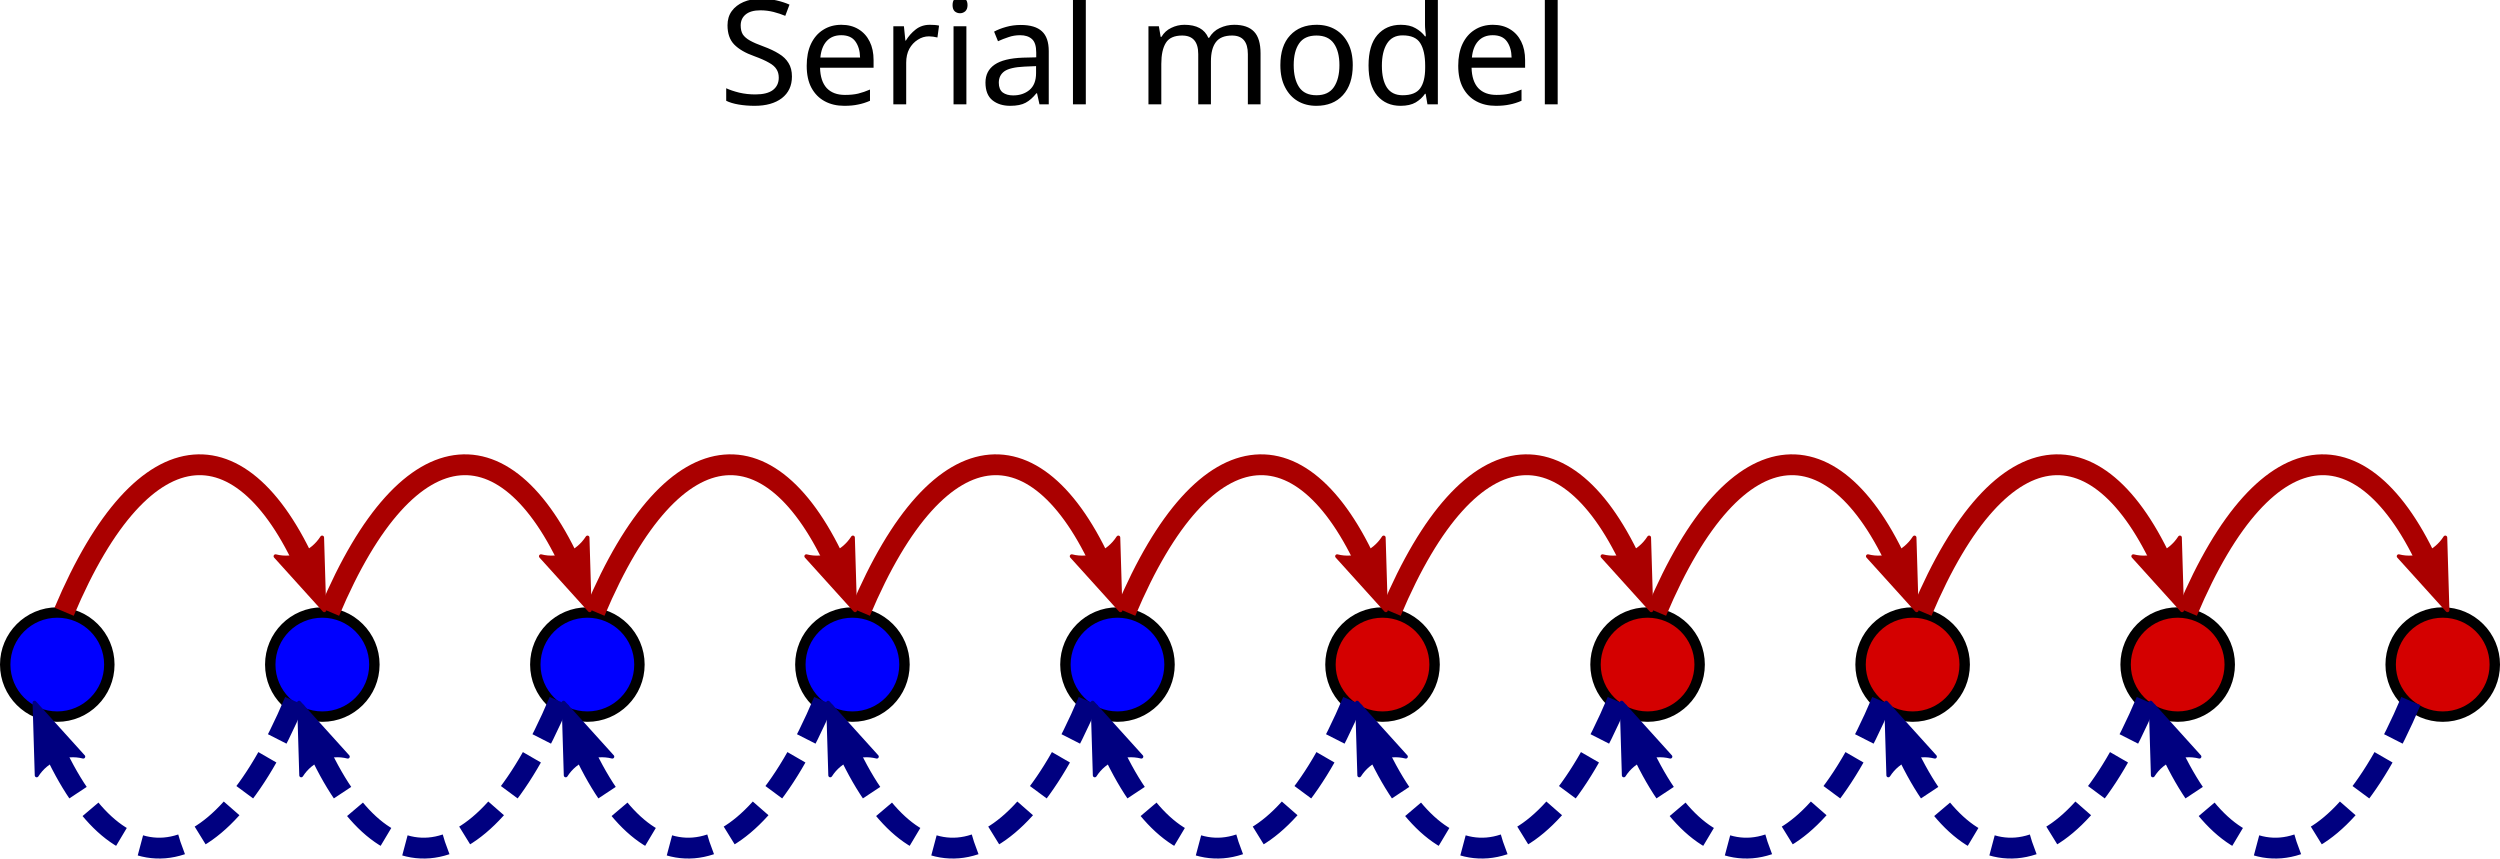
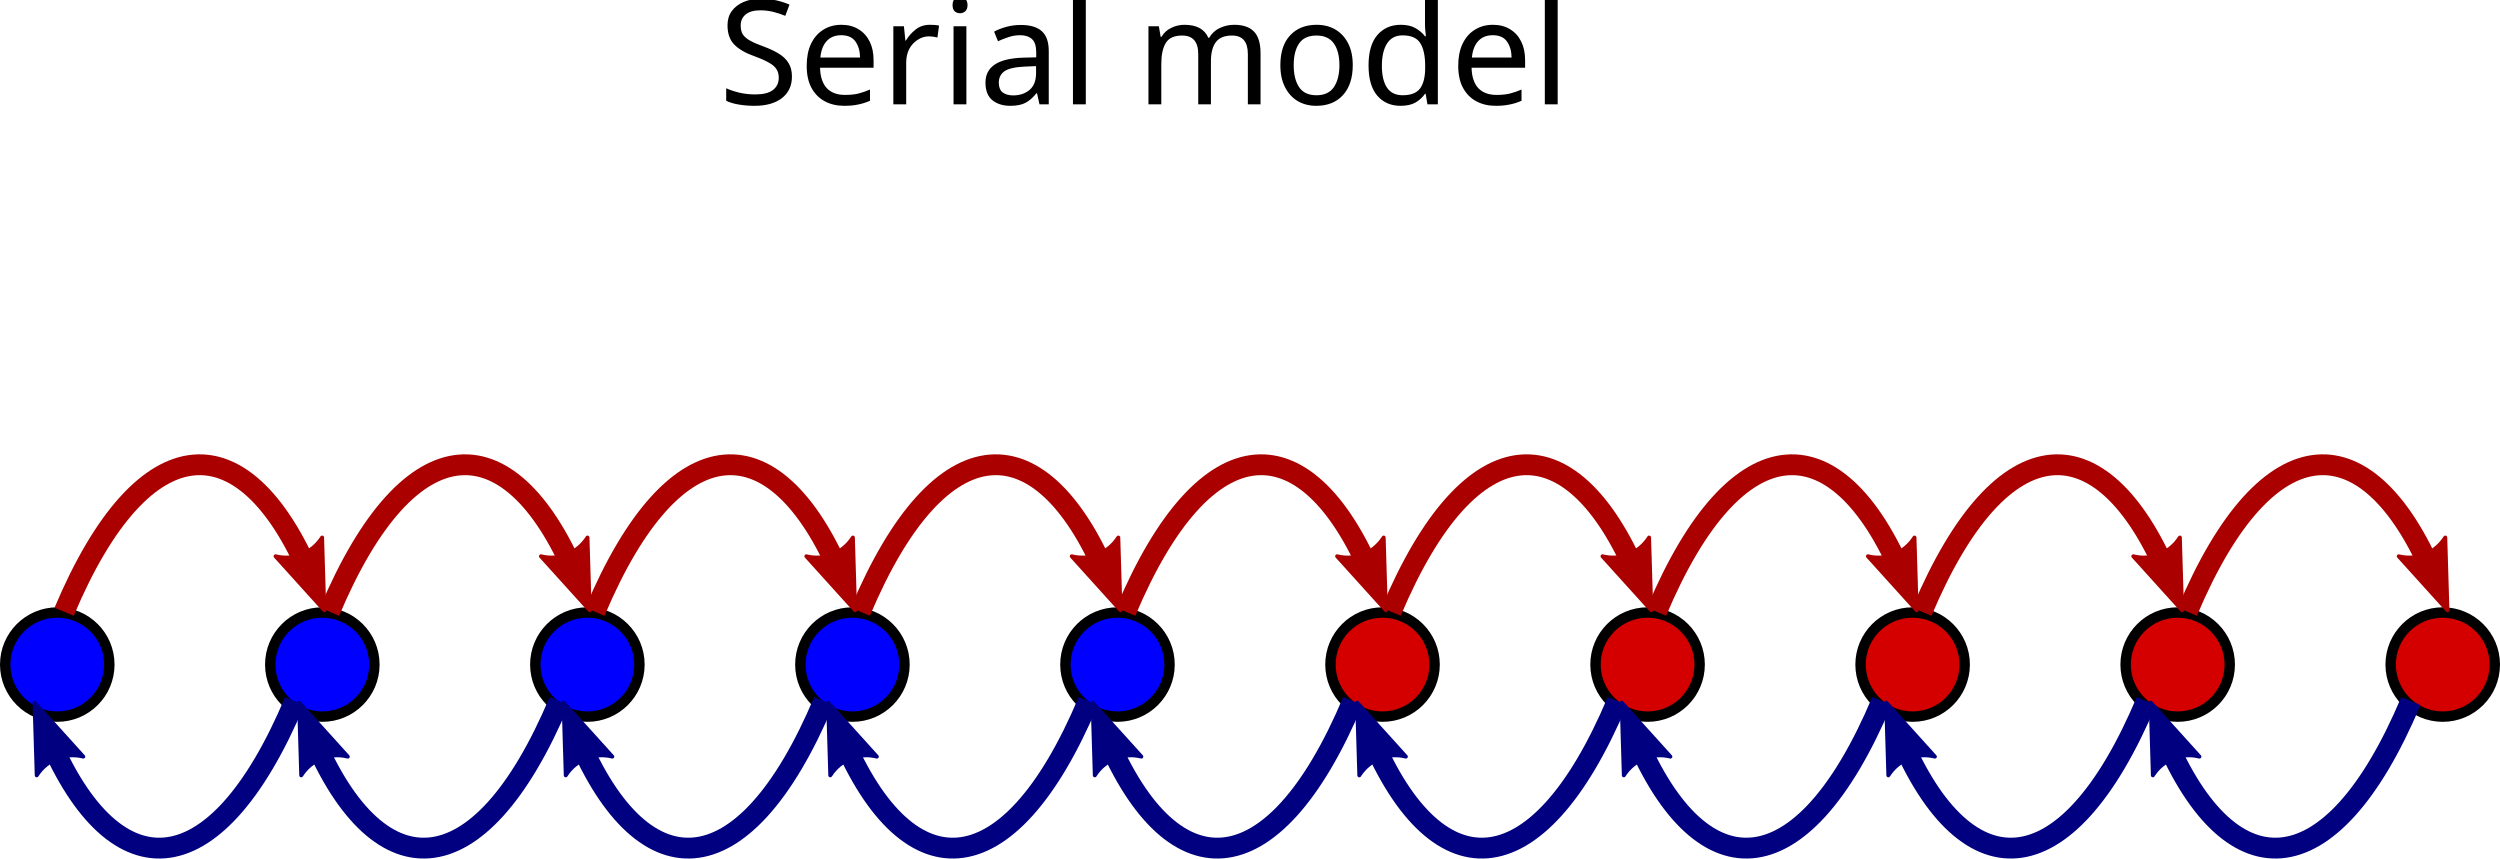
<svg xmlns="http://www.w3.org/2000/svg" width="240.091" height="82.452" id="svg2" version="1.1">
  <defs id="defs4">
    <marker orient="auto" refY="0" refX="0" id="Arrow2Send" style="overflow:visible">
      <path id="path4544" style="font-size:12px;fill-rule:evenodd;stroke-width:0.625;stroke-linejoin:round" d="M 8.719,4.034 -2.207,0.016 8.719,-4.002 c -1.745,2.372 -1.735,5.617 -6e-7,8.035 z" transform="matrix(-0.3,0,0,-0.3,0.69,0)" />
    </marker>
    <marker orient="auto" refY="0" refX="0" id="Arrow2Sstart" style="overflow:visible">
      <path id="path4541" style="font-size:12px;fill-rule:evenodd;stroke-width:0.625;stroke-linejoin:round" d="M 8.719,4.034 -2.207,0.016 8.719,-4.002 c -1.745,2.372 -1.735,5.617 -6e-7,8.035 z" transform="matrix(0.3,0,0,0.3,-0.69,0)" />
    </marker>
    <marker orient="auto" refY="0" refX="0" id="Arrow2Send-4" style="overflow:visible">
      <path id="path4544-5" style="font-size:12px;fill-rule:evenodd;stroke-width:0.625;stroke-linejoin:round" d="M 8.719,4.034 -2.207,0.016 8.719,-4.002 c -1.745,2.372 -1.735,5.617 -6e-7,8.035 z" transform="matrix(-0.3,0,0,-0.3,0.69,0)" />
    </marker>
    <marker orient="auto" refY="0" refX="0" id="Arrow2Send-3" style="overflow:visible">
      <path id="path4544-52" style="font-size:12px;fill-rule:evenodd;stroke-width:0.625;stroke-linejoin:round" d="M 8.719,4.034 -2.207,0.016 8.719,-4.002 c -1.745,2.372 -1.735,5.617 -6e-7,8.035 z" transform="matrix(-0.3,0,0,-0.3,0.69,0)" />
    </marker>
    <marker orient="auto" refY="0" refX="0" id="Arrow2Send-9" style="overflow:visible">
      <path id="path4544-4" style="font-size:12px;fill-rule:evenodd;stroke-width:0.625;stroke-linejoin:round" d="M 8.719,4.034 -2.207,0.016 8.719,-4.002 c -1.745,2.372 -1.735,5.617 -6e-7,8.035 z" transform="matrix(-0.3,0,0,-0.3,0.69,0)" />
    </marker>
    <marker orient="auto" refY="0" refX="0" id="Arrow2Send-0" style="overflow:visible">
      <path id="path4544-59" style="font-size:12px;fill-rule:evenodd;stroke-width:0.625;stroke-linejoin:round" d="M 8.719,4.034 -2.207,0.016 8.719,-4.002 c -1.745,2.372 -1.735,5.617 -6e-7,8.035 z" transform="matrix(-0.3,0,0,-0.3,0.69,0)" />
    </marker>
    <marker orient="auto" refY="0" refX="0" id="Arrow2Send-6" style="overflow:visible">
      <path id="path4544-594" style="font-size:12px;fill-rule:evenodd;stroke-width:0.625;stroke-linejoin:round" d="M 8.719,4.034 -2.207,0.016 8.719,-4.002 c -1.745,2.372 -1.735,5.617 -6e-7,8.035 z" transform="matrix(-0.3,0,0,-0.3,0.69,0)" />
    </marker>
    <marker orient="auto" refY="0" refX="0" id="Arrow2Send-43" style="overflow:visible">
      <path id="path4544-54" style="font-size:12px;fill-rule:evenodd;stroke-width:0.625;stroke-linejoin:round" d="M 8.719,4.034 -2.207,0.016 8.719,-4.002 c -1.745,2.372 -1.735,5.617 -6e-7,8.035 z" transform="matrix(-0.3,0,0,-0.3,0.69,0)" />
    </marker>
    <marker orient="auto" refY="0" refX="0" id="Arrow2Send-41" style="overflow:visible">
      <path id="path4544-6" style="font-size:12px;fill-rule:evenodd;stroke-width:0.625;stroke-linejoin:round" d="M 8.719,4.034 -2.207,0.016 8.719,-4.002 c -1.745,2.372 -1.735,5.617 -6e-7,8.035 z" transform="matrix(-0.3,0,0,-0.3,0.69,0)" />
    </marker>
    <marker orient="auto" refY="0" refX="0" id="Arrow2Send-1" style="overflow:visible">
      <path id="path4544-58" style="font-size:12px;fill-rule:evenodd;stroke-width:0.625;stroke-linejoin:round" d="M 8.719,4.034 -2.207,0.016 8.719,-4.002 c -1.745,2.372 -1.735,5.617 -6e-7,8.035 z" transform="matrix(-0.3,0,0,-0.3,0.69,0)" />
    </marker>
    <marker orient="auto" refY="0" refX="0" id="Arrow2Send-01" style="overflow:visible">
      <path id="path4544-40" style="font-size:12px;fill-rule:evenodd;stroke-width:0.625;stroke-linejoin:round" d="M 8.719,4.034 -2.207,0.016 8.719,-4.002 c -1.745,2.372 -1.735,5.617 -6e-7,8.035 z" transform="matrix(-0.3,0,0,-0.3,0.69,0)" />
    </marker>
    <marker orient="auto" refY="0" refX="0" id="Arrow2Send-91" style="overflow:visible">
      <path id="path4544-7" style="font-size:12px;fill-rule:evenodd;stroke-width:0.625;stroke-linejoin:round" d="M 8.719,4.034 -2.207,0.016 8.719,-4.002 c -1.745,2.372 -1.735,5.617 -6e-7,8.035 z" transform="matrix(-0.3,0,0,-0.3,0.69,0)" />
    </marker>
    <marker orient="auto" refY="0" refX="0" id="Arrow2Send-96" style="overflow:visible">
      <path id="path4544-8" style="font-size:12px;fill-rule:evenodd;stroke-width:0.625;stroke-linejoin:round" d="M 8.719,4.034 -2.207,0.016 8.719,-4.002 c -1.745,2.372 -1.735,5.617 -6e-7,8.035 z" transform="matrix(-0.3,0,0,-0.3,0.69,0)" />
    </marker>
    <marker orient="auto" refY="0" refX="0" id="Arrow2Send-30" style="overflow:visible">
      <path id="path4544-2" style="font-size:12px;fill-rule:evenodd;stroke-width:0.625;stroke-linejoin:round" d="M 8.719,4.034 -2.207,0.016 8.719,-4.002 c -1.745,2.372 -1.735,5.617 -6e-7,8.035 z" transform="matrix(-0.3,0,0,-0.3,0.69,0)" />
    </marker>
    <marker orient="auto" refY="0" refX="0" id="Arrow2Send-92" style="overflow:visible">
      <path id="path4544-24" style="font-size:12px;fill-rule:evenodd;stroke-width:0.625;stroke-linejoin:round" d="M 8.719,4.034 -2.207,0.016 8.719,-4.002 c -1.745,2.372 -1.735,5.617 -6e-7,8.035 z" transform="matrix(-0.3,0,0,-0.3,0.69,0)" />
    </marker>
    <marker orient="auto" refY="0" refX="0" id="Arrow2Send-8" style="overflow:visible">
      <path id="path4544-72" style="font-size:12px;fill-rule:evenodd;stroke-width:0.625;stroke-linejoin:round" d="M 8.719,4.034 -2.207,0.016 8.719,-4.002 c -1.745,2.372 -1.735,5.617 -6e-7,8.035 z" transform="matrix(-0.3,0,0,-0.3,0.69,0)" />
    </marker>
    <marker orient="auto" refY="0" refX="0" id="Arrow2Send-34" style="overflow:visible">
      <path id="path4544-3" style="font-size:12px;fill-rule:evenodd;stroke-width:0.625;stroke-linejoin:round" d="M 8.719,4.034 -2.207,0.016 8.719,-4.002 c -1.745,2.372 -1.735,5.617 -6e-7,8.035 z" transform="matrix(-0.3,0,0,-0.3,0.69,0)" />
    </marker>
    <marker orient="auto" refY="0" refX="0" id="Arrow2Send-32" style="overflow:visible">
      <path id="path4544-76" style="font-size:12px;fill-rule:evenodd;stroke-width:0.625;stroke-linejoin:round" d="M 8.719,4.034 -2.207,0.016 8.719,-4.002 c -1.745,2.372 -1.735,5.617 -6e-7,8.035 z" transform="matrix(-0.3,0,0,-0.3,0.69,0)" />
    </marker>
    <marker orient="auto" refY="0" refX="0" id="Arrow2Send-36" style="overflow:visible">
      <path id="path4544-9" style="font-size:12px;fill-rule:evenodd;stroke-width:0.625;stroke-linejoin:round" d="M 8.719,4.034 -2.207,0.016 8.719,-4.002 c -1.745,2.372 -1.735,5.617 -6e-7,8.035 z" transform="matrix(-0.3,0,0,-0.3,0.69,0)" />
    </marker>
    <marker orient="auto" refY="0" refX="0" id="Arrow2Send-33" style="overflow:visible">
      <path id="path4544-0" style="font-size:12px;fill-rule:evenodd;stroke-width:0.625;stroke-linejoin:round" d="M 8.719,4.034 -2.207,0.016 8.719,-4.002 c -1.745,2.372 -1.735,5.617 -6e-7,8.035 z" transform="matrix(-0.3,0,0,-0.3,0.69,0)" />
    </marker>
    <marker orient="auto" refY="0" refX="0" id="Arrow2SendM" style="overflow:visible">
      <path id="path3097" style="font-size:12px;fill:#aa0000;fill-rule:evenodd;stroke:#aa0000;stroke-width:0.625;stroke-linejoin:round" d="M 8.719,4.034 -2.207,0.016 8.719,-4.002 c -1.745,2.372 -1.735,5.617 -6e-7,8.035 z" transform="matrix(-0.3,0,0,-0.3,0.69,0)" />
    </marker>
    <marker orient="auto" refY="0" refX="0" id="Arrow2Sendg" style="overflow:visible">
      <path id="path3100" style="font-size:12px;fill:#aa0000;fill-rule:evenodd;stroke:#aa0000;stroke-width:0.625;stroke-linejoin:round" d="M 8.719,4.034 -2.207,0.016 8.719,-4.002 c -1.745,2.372 -1.735,5.617 -6e-7,8.035 z" transform="matrix(-0.3,0,0,-0.3,0.69,0)" />
    </marker>
    <marker orient="auto" refY="0" refX="0" id="Arrow2Send3" style="overflow:visible">
      <path id="path3103" style="font-size:12px;fill:#aa0000;fill-rule:evenodd;stroke:#aa0000;stroke-width:0.625;stroke-linejoin:round" d="M 8.719,4.034 -2.207,0.016 8.719,-4.002 c -1.745,2.372 -1.735,5.617 -6e-7,8.035 z" transform="matrix(-0.3,0,0,-0.3,0.69,0)" />
    </marker>
    <marker orient="auto" refY="0" refX="0" id="Arrow2Sends" style="overflow:visible">
      <path id="path3106" style="font-size:12px;fill:#aa0000;fill-rule:evenodd;stroke:#aa0000;stroke-width:0.625;stroke-linejoin:round" d="M 8.719,4.034 -2.207,0.016 8.719,-4.002 c -1.745,2.372 -1.735,5.617 -6e-7,8.035 z" transform="matrix(-0.3,0,0,-0.3,0.69,0)" />
    </marker>
    <marker orient="auto" refY="0" refX="0" id="Arrow2Sendz" style="overflow:visible">
      <path id="path3109" style="font-size:12px;fill:#aa0000;fill-rule:evenodd;stroke:#aa0000;stroke-width:0.625;stroke-linejoin:round" d="M 8.719,4.034 -2.207,0.016 8.719,-4.002 c -1.745,2.372 -1.735,5.617 -6e-7,8.035 z" transform="matrix(-0.3,0,0,-0.3,0.69,0)" />
    </marker>
    <marker orient="auto" refY="0" refX="0" id="Arrow2SendI" style="overflow:visible">
      <path id="path3112" style="font-size:12px;fill:#aa0000;fill-rule:evenodd;stroke:#aa0000;stroke-width:0.625;stroke-linejoin:round" d="M 8.719,4.034 -2.207,0.016 8.719,-4.002 c -1.745,2.372 -1.735,5.617 -6e-7,8.035 z" transform="matrix(-0.3,0,0,-0.3,0.69,0)" />
    </marker>
    <marker orient="auto" refY="0" refX="0" id="Arrow2Send7" style="overflow:visible">
      <path id="path3115" style="font-size:12px;fill:#aa0000;fill-rule:evenodd;stroke:#aa0000;stroke-width:0.625;stroke-linejoin:round" d="M 8.719,4.034 -2.207,0.016 8.719,-4.002 c -1.745,2.372 -1.735,5.617 -6e-7,8.035 z" transform="matrix(-0.3,0,0,-0.3,0.69,0)" />
    </marker>
    <marker orient="auto" refY="0" refX="0" id="Arrow2SendG" style="overflow:visible">
      <path id="path3118" style="font-size:12px;fill:#aa0000;fill-rule:evenodd;stroke:#aa0000;stroke-width:0.625;stroke-linejoin:round" d="M 8.719,4.034 -2.207,0.016 8.719,-4.002 c -1.745,2.372 -1.735,5.617 -6e-7,8.035 z" transform="matrix(-0.3,0,0,-0.3,0.69,0)" />
    </marker>
    <marker orient="auto" refY="0" refX="0" id="Arrow2SendJ" style="overflow:visible">
      <path id="path3121" style="font-size:12px;fill:#aa0000;fill-rule:evenodd;stroke:#aa0000;stroke-width:0.625;stroke-linejoin:round" d="M 8.719,4.034 -2.207,0.016 8.719,-4.002 c -1.745,2.372 -1.735,5.617 -6e-7,8.035 z" transform="matrix(-0.3,0,0,-0.3,0.69,0)" />
    </marker>
    <marker orient="auto" refY="0" refX="0" id="Arrow2Sendzk" style="overflow:visible">
      <path id="path3315" style="font-size:12px;fill:#000080;fill-rule:evenodd;stroke:#000080;stroke-width:0.625;stroke-linejoin:round" d="M 8.719,4.034 -2.207,0.016 8.719,-4.002 c -1.745,2.372 -1.735,5.617 -6e-7,8.035 z" transform="matrix(-0.3,0,0,-0.3,0.69,0)" />
    </marker>
    <marker orient="auto" refY="0" refX="0" id="Arrow2SendD" style="overflow:visible">
      <path id="path3318" style="font-size:12px;fill:#000080;fill-rule:evenodd;stroke:#000080;stroke-width:0.625;stroke-linejoin:round" d="M 8.719,4.034 -2.207,0.016 8.719,-4.002 c -1.745,2.372 -1.735,5.617 -6e-7,8.035 z" transform="matrix(-0.3,0,0,-0.3,0.69,0)" />
    </marker>
    <marker orient="auto" refY="0" refX="0" id="Arrow2SendO" style="overflow:visible">
      <path id="path3321" style="font-size:12px;fill:#000080;fill-rule:evenodd;stroke:#000080;stroke-width:0.625;stroke-linejoin:round" d="M 8.719,4.034 -2.207,0.016 8.719,-4.002 c -1.745,2.372 -1.735,5.617 -6e-7,8.035 z" transform="matrix(-0.3,0,0,-0.3,0.69,0)" />
    </marker>
    <marker orient="auto" refY="0" refX="0" id="Arrow2Sendu" style="overflow:visible">
      <path id="path3324" style="font-size:12px;fill:#000080;fill-rule:evenodd;stroke:#000080;stroke-width:0.625;stroke-linejoin:round" d="M 8.719,4.034 -2.207,0.016 8.719,-4.002 c -1.745,2.372 -1.735,5.617 -6e-7,8.035 z" transform="matrix(-0.3,0,0,-0.3,0.69,0)" />
    </marker>
    <marker orient="auto" refY="0" refX="0" id="Arrow2Sendd" style="overflow:visible">
      <path id="path3327" style="font-size:12px;fill:#000080;fill-rule:evenodd;stroke:#000080;stroke-width:0.625;stroke-linejoin:round" d="M 8.719,4.034 -2.207,0.016 8.719,-4.002 c -1.745,2.372 -1.735,5.617 -6e-7,8.035 z" transform="matrix(-0.3,0,0,-0.3,0.69,0)" />
    </marker>
    <marker orient="auto" refY="0" refX="0" id="Arrow2Send9" style="overflow:visible">
      <path id="path3330" style="font-size:12px;fill:#000080;fill-rule:evenodd;stroke:#000080;stroke-width:0.625;stroke-linejoin:round" d="M 8.719,4.034 -2.207,0.016 8.719,-4.002 c -1.745,2.372 -1.735,5.617 -6e-7,8.035 z" transform="matrix(-0.3,0,0,-0.3,0.69,0)" />
    </marker>
    <marker orient="auto" refY="0" refX="0" id="Arrow2SendI1" style="overflow:visible">
      <path id="path3333" style="font-size:12px;fill:#000080;fill-rule:evenodd;stroke:#000080;stroke-width:0.625;stroke-linejoin:round" d="M 8.719,4.034 -2.207,0.016 8.719,-4.002 c -1.745,2.372 -1.735,5.617 -6e-7,8.035 z" transform="matrix(-0.3,0,0,-0.3,0.69,0)" />
    </marker>
    <marker orient="auto" refY="0" refX="0" id="Arrow2Senda" style="overflow:visible">
      <path id="path3336" style="font-size:12px;fill:#000080;fill-rule:evenodd;stroke:#000080;stroke-width:0.625;stroke-linejoin:round" d="M 8.719,4.034 -2.207,0.016 8.719,-4.002 c -1.745,2.372 -1.735,5.617 -6e-7,8.035 z" transform="matrix(-0.3,0,0,-0.3,0.69,0)" />
    </marker>
    <marker orient="auto" refY="0" refX="0" id="Arrow2SendaN" style="overflow:visible">
      <path id="path3339" style="font-size:12px;fill:#000080;fill-rule:evenodd;stroke:#000080;stroke-width:0.625;stroke-linejoin:round" d="M 8.719,4.034 -2.207,0.016 8.719,-4.002 c -1.745,2.372 -1.735,5.617 -6e-7,8.035 z" transform="matrix(-0.3,0,0,-0.3,0.69,0)" />
    </marker>
  </defs>
  <g id="layer1" transform="translate(-137.0974,-377.1108)">
    <g id="g3090">
-       <path d="m 190,347.362 c 0,2.761 -2.239,5 -5,5 -2.761,0 -5,-2.239 -5,-5 0,-2.761 2.239,-5 5,-5 2.761,0 5,2.239 5,5 z" id="path2994-3-2-1" style="fill:#d40000;stroke:#000000;stroke-width:1;stroke-linecap:round;stroke-linejoin:round;stroke-miterlimit:4;stroke-dasharray:none;stroke-dashoffset:0" transform="matrix(-1,0,0,1,556.6883,93.57143)" />
-       <path d="m 190,347.362 c 0,2.761 -2.239,5 -5,5 -2.761,0 -5,-2.239 -5,-5 0,-2.761 2.239,-5 5,-5 2.761,0 5,2.239 5,5 z" id="path2994-3-2-7" style="fill:#d40000;stroke:#000000;stroke-width:1;stroke-linecap:round;stroke-linejoin:round;stroke-miterlimit:4;stroke-dasharray:none;stroke-dashoffset:0" transform="matrix(-1,0,0,1,531.2338,93.57143)" />
-       <path d="m 190,347.362 c 0,2.761 -2.239,5 -5,5 -2.761,0 -5,-2.239 -5,-5 0,-2.761 2.239,-5 5,-5 2.761,0 5,2.239 5,5 z" id="path2994-3-2-4" style="fill:#d40000;stroke:#000000;stroke-width:1;stroke-linecap:round;stroke-linejoin:round;stroke-miterlimit:4;stroke-dasharray:none;stroke-dashoffset:0" transform="matrix(-1,0,0,1,480.3247,93.57143)" />
-       <path d="m 190,347.362 c 0,2.761 -2.239,5 -5,5 -2.761,0 -5,-2.239 -5,-5 0,-2.761 2.239,-5 5,-5 2.761,0 5,2.239 5,5 z" id="path2994-3-2-0" style="fill:#d40000;stroke:#000000;stroke-width:1;stroke-linecap:round;stroke-linejoin:round;stroke-miterlimit:4;stroke-dasharray:none;stroke-dashoffset:0" transform="matrix(-1,0,0,1,505.7792,93.57143)" />
-       <path d="m 190,347.362 c 0,2.761 -2.239,5 -5,5 -2.761,0 -5,-2.239 -5,-5 0,-2.761 2.239,-5 5,-5 2.761,0 5,2.239 5,5 z" id="path2994-3-2-9" style="fill:#d40000;stroke:#000000;stroke-width:1;stroke-linecap:round;stroke-linejoin:round;stroke-miterlimit:4;stroke-dasharray:none;stroke-dashoffset:0" transform="matrix(-1,0,0,1,454.8701,93.57143)" />
-       <path d="m 190,347.362 c 0,2.761 -2.239,5 -5,5 -2.761,0 -5,-2.239 -5,-5 0,-2.761 2.239,-5 5,-5 2.761,0 5,2.239 5,5 z" id="path2994-4" style="fill:#0000ff;stroke:#000000;stroke-width:1;stroke-linecap:round;stroke-linejoin:round;stroke-miterlimit:4;stroke-dasharray:none;stroke-dashoffset:0" transform="matrix(-1,0,0,1,327.5974,93.57143)" />
-       <path d="m 190,347.362 c 0,2.761 -2.239,5 -5,5 -2.761,0 -5,-2.239 -5,-5 0,-2.761 2.239,-5 5,-5 2.761,0 5,2.239 5,5 z" id="path2994-8" style="fill:#0000ff;stroke:#000000;stroke-width:1;stroke-linecap:round;stroke-linejoin:round;stroke-miterlimit:4;stroke-dasharray:none;stroke-dashoffset:0" transform="matrix(-1,0,0,1,353.0519,93.57143)" />
-       <path d="m 190,347.362 c 0,2.761 -2.239,5 -5,5 -2.761,0 -5,-2.239 -5,-5 0,-2.761 2.239,-5 5,-5 2.761,0 5,2.239 5,5 z" id="path2994-82" style="fill:#0000ff;stroke:#000000;stroke-width:1;stroke-linecap:round;stroke-linejoin:round;stroke-miterlimit:4;stroke-dasharray:none;stroke-dashoffset:0" transform="matrix(-1,0,0,1,378.5065,93.57143)" />
-       <path d="m 190,347.362 c 0,2.761 -2.239,5 -5,5 -2.761,0 -5,-2.239 -5,-5 0,-2.761 2.239,-5 5,-5 2.761,0 5,2.239 5,5 z" id="path2994-45" style="fill:#0000ff;stroke:#000000;stroke-width:1;stroke-linecap:round;stroke-linejoin:round;stroke-miterlimit:4;stroke-dasharray:none;stroke-dashoffset:0" transform="matrix(-1,0,0,1,403.961,93.57143)" />
-       <path d="m 190,347.362 c 0,2.761 -2.239,5 -5,5 -2.761,0 -5,-2.239 -5,-5 0,-2.761 2.239,-5 5,-5 2.761,0 5,2.239 5,5 z" id="path2994-5" style="fill:#0000ff;stroke:#000000;stroke-width:1;stroke-linecap:round;stroke-linejoin:round;stroke-miterlimit:4;stroke-dasharray:none;stroke-dashoffset:0" transform="matrix(-1,0,0,1,429.4156,93.57143)" />
+       <path d="m 190,347.362 a 5,5 0 0 1 -5,5 5,5 0 0 1 -5,-5 5,5 0 0 1 5,-5 5,5 0 0 1 5,5 z" id="path2994-3-2-1" style="fill:#d40000;stroke:#000000;stroke-width:1;stroke-linecap:round;stroke-linejoin:round;stroke-miterlimit:4;stroke-dasharray:none;stroke-dashoffset:0" transform="matrix(-1,0,0,1,556.6883,93.57143)" />
+       <path d="m 190,347.362 a 5,5 0 0 1 -5,5 5,5 0 0 1 -5,-5 5,5 0 0 1 5,-5 5,5 0 0 1 5,5 z" id="path2994-3-2-7" style="fill:#d40000;stroke:#000000;stroke-width:1;stroke-linecap:round;stroke-linejoin:round;stroke-miterlimit:4;stroke-dasharray:none;stroke-dashoffset:0" transform="matrix(-1,0,0,1,531.2338,93.57143)" />
+       <path d="m 190,347.362 a 5,5 0 0 1 -5,5 5,5 0 0 1 -5,-5 5,5 0 0 1 5,-5 5,5 0 0 1 5,5 z" id="path2994-3-2-4" style="fill:#d40000;stroke:#000000;stroke-width:1;stroke-linecap:round;stroke-linejoin:round;stroke-miterlimit:4;stroke-dasharray:none;stroke-dashoffset:0" transform="matrix(-1,0,0,1,480.3247,93.57143)" />
+       <path d="m 190,347.362 a 5,5 0 0 1 -5,5 5,5 0 0 1 -5,-5 5,5 0 0 1 5,-5 5,5 0 0 1 5,5 z" id="path2994-3-2-0" style="fill:#d40000;stroke:#000000;stroke-width:1;stroke-linecap:round;stroke-linejoin:round;stroke-miterlimit:4;stroke-dasharray:none;stroke-dashoffset:0" transform="matrix(-1,0,0,1,505.7792,93.57143)" />
+       <path d="m 190,347.362 a 5,5 0 0 1 -5,5 5,5 0 0 1 -5,-5 5,5 0 0 1 5,-5 5,5 0 0 1 5,5 z" id="path2994-3-2-9" style="fill:#d40000;stroke:#000000;stroke-width:1;stroke-linecap:round;stroke-linejoin:round;stroke-miterlimit:4;stroke-dasharray:none;stroke-dashoffset:0" transform="matrix(-1,0,0,1,454.8701,93.57143)" />
+       <path d="m 190,347.362 a 5,5 0 0 1 -5,5 5,5 0 0 1 -5,-5 5,5 0 0 1 5,-5 5,5 0 0 1 5,5 z" id="path2994-4" style="fill:#0000ff;stroke:#000000;stroke-width:1;stroke-linecap:round;stroke-linejoin:round;stroke-miterlimit:4;stroke-dasharray:none;stroke-dashoffset:0" transform="matrix(-1,0,0,1,327.5974,93.57143)" />
+       <path d="m 190,347.362 a 5,5 0 0 1 -5,5 5,5 0 0 1 -5,-5 5,5 0 0 1 5,-5 5,5 0 0 1 5,5 z" id="path2994-8" style="fill:#0000ff;stroke:#000000;stroke-width:1;stroke-linecap:round;stroke-linejoin:round;stroke-miterlimit:4;stroke-dasharray:none;stroke-dashoffset:0" transform="matrix(-1,0,0,1,353.0519,93.57143)" />
+       <path d="m 190,347.362 a 5,5 0 0 1 -5,5 5,5 0 0 1 -5,-5 5,5 0 0 1 5,-5 5,5 0 0 1 5,5 z" id="path2994-82" style="fill:#0000ff;stroke:#000000;stroke-width:1;stroke-linecap:round;stroke-linejoin:round;stroke-miterlimit:4;stroke-dasharray:none;stroke-dashoffset:0" transform="matrix(-1,0,0,1,378.5065,93.57143)" />
+       <path d="m 190,347.362 a 5,5 0 0 1 -5,5 5,5 0 0 1 -5,-5 5,5 0 0 1 5,-5 5,5 0 0 1 5,5 z" id="path2994-45" style="fill:#0000ff;stroke:#000000;stroke-width:1;stroke-linecap:round;stroke-linejoin:round;stroke-miterlimit:4;stroke-dasharray:none;stroke-dashoffset:0" transform="matrix(-1,0,0,1,403.961,93.57143)" />
+       <path d="m 190,347.362 a 5,5 0 0 1 -5,5 5,5 0 0 1 -5,-5 5,5 0 0 1 5,-5 5,5 0 0 1 5,5 z" id="path2994-5" style="fill:#0000ff;stroke:#000000;stroke-width:1;stroke-linecap:round;stroke-linejoin:round;stroke-miterlimit:4;stroke-dasharray:none;stroke-dashoffset:0" transform="matrix(-1,0,0,1,429.4156,93.57143)" />
      <path id="path5894-5" d="m 143.256,435.86 c 7.696,-18.279 17.625,-18.423 23.968,-2.651" style="fill:none;stroke:#aa0000;stroke-width:2;stroke-linecap:butt;stroke-linejoin:miter;stroke-miterlimit:4;stroke-opacity:1;stroke-dasharray:none;marker-end:url(#Arrow2Sendz)" />
      <path id="path5894-5-4" d="m 347.157,435.86 c 7.696,-18.279 17.625,-18.423 23.968,-2.651" style="fill:none;stroke:#aa0000;stroke-width:2;stroke-linecap:butt;stroke-linejoin:miter;stroke-miterlimit:4;stroke-opacity:1;stroke-dasharray:none;marker-end:url(#Arrow2Sends)" />
      <path id="path5894-5-9" d="m 321.669,435.86 c 7.696,-18.279 17.625,-18.423 23.968,-2.651" style="fill:none;stroke:#aa0000;stroke-width:2;stroke-linecap:butt;stroke-linejoin:miter;stroke-miterlimit:4;stroke-opacity:1;stroke-dasharray:none;marker-end:url(#Arrow2Sendg)" />
      <path id="path5894-5-93" d="m 296.182,435.86 c 7.696,-18.279 17.625,-18.423 23.968,-2.651" style="fill:none;stroke:#aa0000;stroke-width:2;stroke-linecap:butt;stroke-linejoin:miter;stroke-miterlimit:4;stroke-opacity:1;stroke-dasharray:none;marker-end:url(#Arrow2SendJ)" />
      <path id="path5894-5-48" d="m 270.694,435.86 c 7.696,-18.279 17.625,-18.423 23.968,-2.651" style="fill:none;stroke:#aa0000;stroke-width:2;stroke-linecap:butt;stroke-linejoin:miter;stroke-miterlimit:4;stroke-opacity:1;stroke-dasharray:none;marker-end:url(#Arrow2SendG)" />
      <path id="path5894-5-8" d="m 245.206,435.86 c 7.696,-18.279 17.625,-18.423 23.968,-2.651" style="fill:none;stroke:#aa0000;stroke-width:2;stroke-linecap:butt;stroke-linejoin:miter;stroke-miterlimit:4;stroke-opacity:1;stroke-dasharray:none;marker-end:url(#Arrow2SendM)" />
      <path id="path5894-5-2" d="m 219.719,435.86 c 7.696,-18.279 17.625,-18.423 23.968,-2.651" style="fill:none;stroke:#aa0000;stroke-width:2;stroke-linecap:butt;stroke-linejoin:miter;stroke-miterlimit:4;stroke-opacity:1;stroke-dasharray:none;marker-end:url(#Arrow2Send3)" />
      <path id="path5894-5-98" d="m 194.231,435.86 c 7.696,-18.279 17.625,-18.423 23.968,-2.651" style="fill:none;stroke:#aa0000;stroke-width:2;stroke-linecap:butt;stroke-linejoin:miter;stroke-miterlimit:4;stroke-opacity:1;stroke-dasharray:none;marker-end:url(#Arrow2SendI)" />
      <path id="path5894-5-49" d="m 168.743,435.86 c 7.696,-18.279 17.625,-18.423 23.968,-2.651" style="fill:none;stroke:#aa0000;stroke-width:2;stroke-linecap:butt;stroke-linejoin:miter;stroke-miterlimit:4;stroke-opacity:1;stroke-dasharray:none;marker-end:url(#Arrow2Send7)" />
-       <path id="path5894-5-1" d="m 165.399,444.446 c -7.696,18.279 -17.625,18.423 -23.968,2.651" style="fill:none;stroke:#000080;stroke-width:2;stroke-linecap:butt;stroke-linejoin:miter;stroke-miterlimit:4;stroke-opacity:1;stroke-dasharray:4, 2;stroke-dashoffset:0;marker-end:url(#Arrow2SendD)" />
-       <path id="path5894-5-1-1" d="m 368.626,444.446 c -7.696,18.279 -17.625,18.423 -23.968,2.651" style="fill:none;stroke:#000080;stroke-width:2;stroke-linecap:butt;stroke-linejoin:miter;stroke-miterlimit:4;stroke-opacity:1;stroke-dasharray:4, 2;stroke-dashoffset:0;marker-end:url(#Arrow2Senda)" />
-       <path id="path5894-5-1-19" d="m 343.223,444.446 c -7.696,18.279 -17.625,18.423 -23.968,2.651" style="fill:none;stroke:#000080;stroke-width:2;stroke-linecap:butt;stroke-linejoin:miter;stroke-miterlimit:4;stroke-opacity:1;stroke-dasharray:4, 2;stroke-dashoffset:0;marker-end:url(#Arrow2Sendd)" />
-       <path id="path5894-5-1-0" d="m 317.819,444.446 c -7.696,18.279 -17.625,18.423 -23.968,2.651" style="fill:none;stroke:#000080;stroke-width:2;stroke-linecap:butt;stroke-linejoin:miter;stroke-miterlimit:4;stroke-opacity:1;stroke-dasharray:4, 2;stroke-dashoffset:0;marker-end:url(#Arrow2SendI1)" />
-       <path id="path5894-5-1-8" d="m 292.416,444.446 c -7.696,18.279 -17.625,18.423 -23.968,2.651" style="fill:none;stroke:#000080;stroke-width:2;stroke-linecap:butt;stroke-linejoin:miter;stroke-miterlimit:4;stroke-opacity:1;stroke-dasharray:4, 2;stroke-dashoffset:0;marker-end:url(#Arrow2SendO)" />
-       <path id="path5894-5-1-9" d="m 267.013,444.446 c -7.696,18.279 -17.625,18.423 -23.968,2.651" style="fill:none;stroke:#000080;stroke-width:2;stroke-linecap:butt;stroke-linejoin:miter;stroke-miterlimit:4;stroke-opacity:1;stroke-dasharray:4, 2;stroke-dashoffset:0;marker-end:url(#Arrow2Sendu)" />
-       <path id="path5894-5-1-95" d="m 241.609,444.446 c -7.696,18.279 -17.625,18.423 -23.968,2.651" style="fill:none;stroke:#000080;stroke-width:2;stroke-linecap:butt;stroke-linejoin:miter;stroke-miterlimit:4;stroke-opacity:1;stroke-dasharray:4, 2;stroke-dashoffset:0;marker-end:url(#Arrow2Sendzk)" />
-       <path id="path5894-5-1-191" d="m 216.206,444.446 c -7.696,18.279 -17.625,18.423 -23.968,2.651" style="fill:none;stroke:#000080;stroke-width:2;stroke-linecap:butt;stroke-linejoin:miter;stroke-miterlimit:4;stroke-opacity:1;stroke-dasharray:4, 2;stroke-dashoffset:0;marker-end:url(#Arrow2Send9)" />
-       <path id="path5894-5-1-15" d="m 190.802,444.446 c -7.696,18.279 -17.625,18.423 -23.968,2.651" style="fill:none;stroke:#000080;stroke-width:2;stroke-linecap:butt;stroke-linejoin:miter;stroke-miterlimit:4;stroke-opacity:1;stroke-dasharray:4, 2;stroke-dashoffset:0;marker-end:url(#Arrow2SendaN)" />
+       <path id="path5894-5-1" d="m 165.399,444.446 c -7.696,18.279 -17.625,18.423 -23.968,2.651" style="fill:none;stroke:#000080;stroke-width:2;stroke-linecap:butt;stroke-linejoin:miter;stroke-miterlimit:4;stroke-opacity:1;stroke-dasharray:none;stroke-dashoffset:0;marker-end:url(#Arrow2SendD)" />
+       <path id="path5894-5-1-1" d="m 368.626,444.446 c -7.696,18.279 -17.625,18.423 -23.968,2.651" style="fill:none;stroke:#000080;stroke-width:2;stroke-linecap:butt;stroke-linejoin:miter;stroke-miterlimit:4;stroke-opacity:1;stroke-dasharray:none;stroke-dashoffset:0;marker-end:url(#Arrow2Senda)" />
+       <path id="path5894-5-1-19" d="m 343.223,444.446 c -7.696,18.279 -17.625,18.423 -23.968,2.651" style="fill:none;stroke:#000080;stroke-width:2;stroke-linecap:butt;stroke-linejoin:miter;stroke-miterlimit:4;stroke-opacity:1;stroke-dasharray:none;stroke-dashoffset:0;marker-end:url(#Arrow2Sendd)" />
+       <path id="path5894-5-1-0" d="m 317.819,444.446 c -7.696,18.279 -17.625,18.423 -23.968,2.651" style="fill:none;stroke:#000080;stroke-width:2;stroke-linecap:butt;stroke-linejoin:miter;stroke-miterlimit:4;stroke-opacity:1;stroke-dasharray:none;stroke-dashoffset:0;marker-end:url(#Arrow2SendI1)" />
+       <path id="path5894-5-1-8" d="m 292.416,444.446 c -7.696,18.279 -17.625,18.423 -23.968,2.651" style="fill:none;stroke:#000080;stroke-width:2;stroke-linecap:butt;stroke-linejoin:miter;stroke-miterlimit:4;stroke-opacity:1;stroke-dasharray:none;stroke-dashoffset:0;marker-end:url(#Arrow2SendO)" />
+       <path id="path5894-5-1-9" d="m 267.013,444.446 c -7.696,18.279 -17.625,18.423 -23.968,2.651" style="fill:none;stroke:#000080;stroke-width:2;stroke-linecap:butt;stroke-linejoin:miter;stroke-miterlimit:4;stroke-opacity:1;stroke-dasharray:none;stroke-dashoffset:0;marker-end:url(#Arrow2Sendu)" />
+       <path id="path5894-5-1-95" d="m 241.609,444.446 c -7.696,18.279 -17.625,18.423 -23.968,2.651" style="fill:none;stroke:#000080;stroke-width:2;stroke-linecap:butt;stroke-linejoin:miter;stroke-miterlimit:4;stroke-opacity:1;stroke-dasharray:none;stroke-dashoffset:0;marker-end:url(#Arrow2Sendzk)" />
+       <path id="path5894-5-1-191" d="m 216.206,444.446 c -7.696,18.279 -17.625,18.423 -23.968,2.651" style="fill:none;stroke:#000080;stroke-width:2;stroke-linecap:butt;stroke-linejoin:miter;stroke-miterlimit:4;stroke-opacity:1;stroke-dasharray:none;stroke-dashoffset:0;marker-end:url(#Arrow2Send9)" />
+       <path id="path5894-5-1-15" d="m 190.802,444.446 c -7.696,18.279 -17.625,18.423 -23.968,2.651" style="fill:none;stroke:#000080;stroke-width:2;stroke-linecap:butt;stroke-linejoin:miter;stroke-miterlimit:4;stroke-opacity:1;stroke-dasharray:none;stroke-dashoffset:0;marker-end:url(#Arrow2SendaN)" />
    </g>
    <text xml:space="preserve" style="font-size:14px;font-style:normal;font-weight:normal;line-height:125%;letter-spacing:0px;word-spacing:0px;fill:#000000;fill-opacity:1;stroke:none;font-family:Sans" x="206.123" y="387.132" id="text4343">
      <tspan id="tspan4345" x="206.123" y="387.132">Serial model</tspan>
    </text>
  </g>
</svg>
